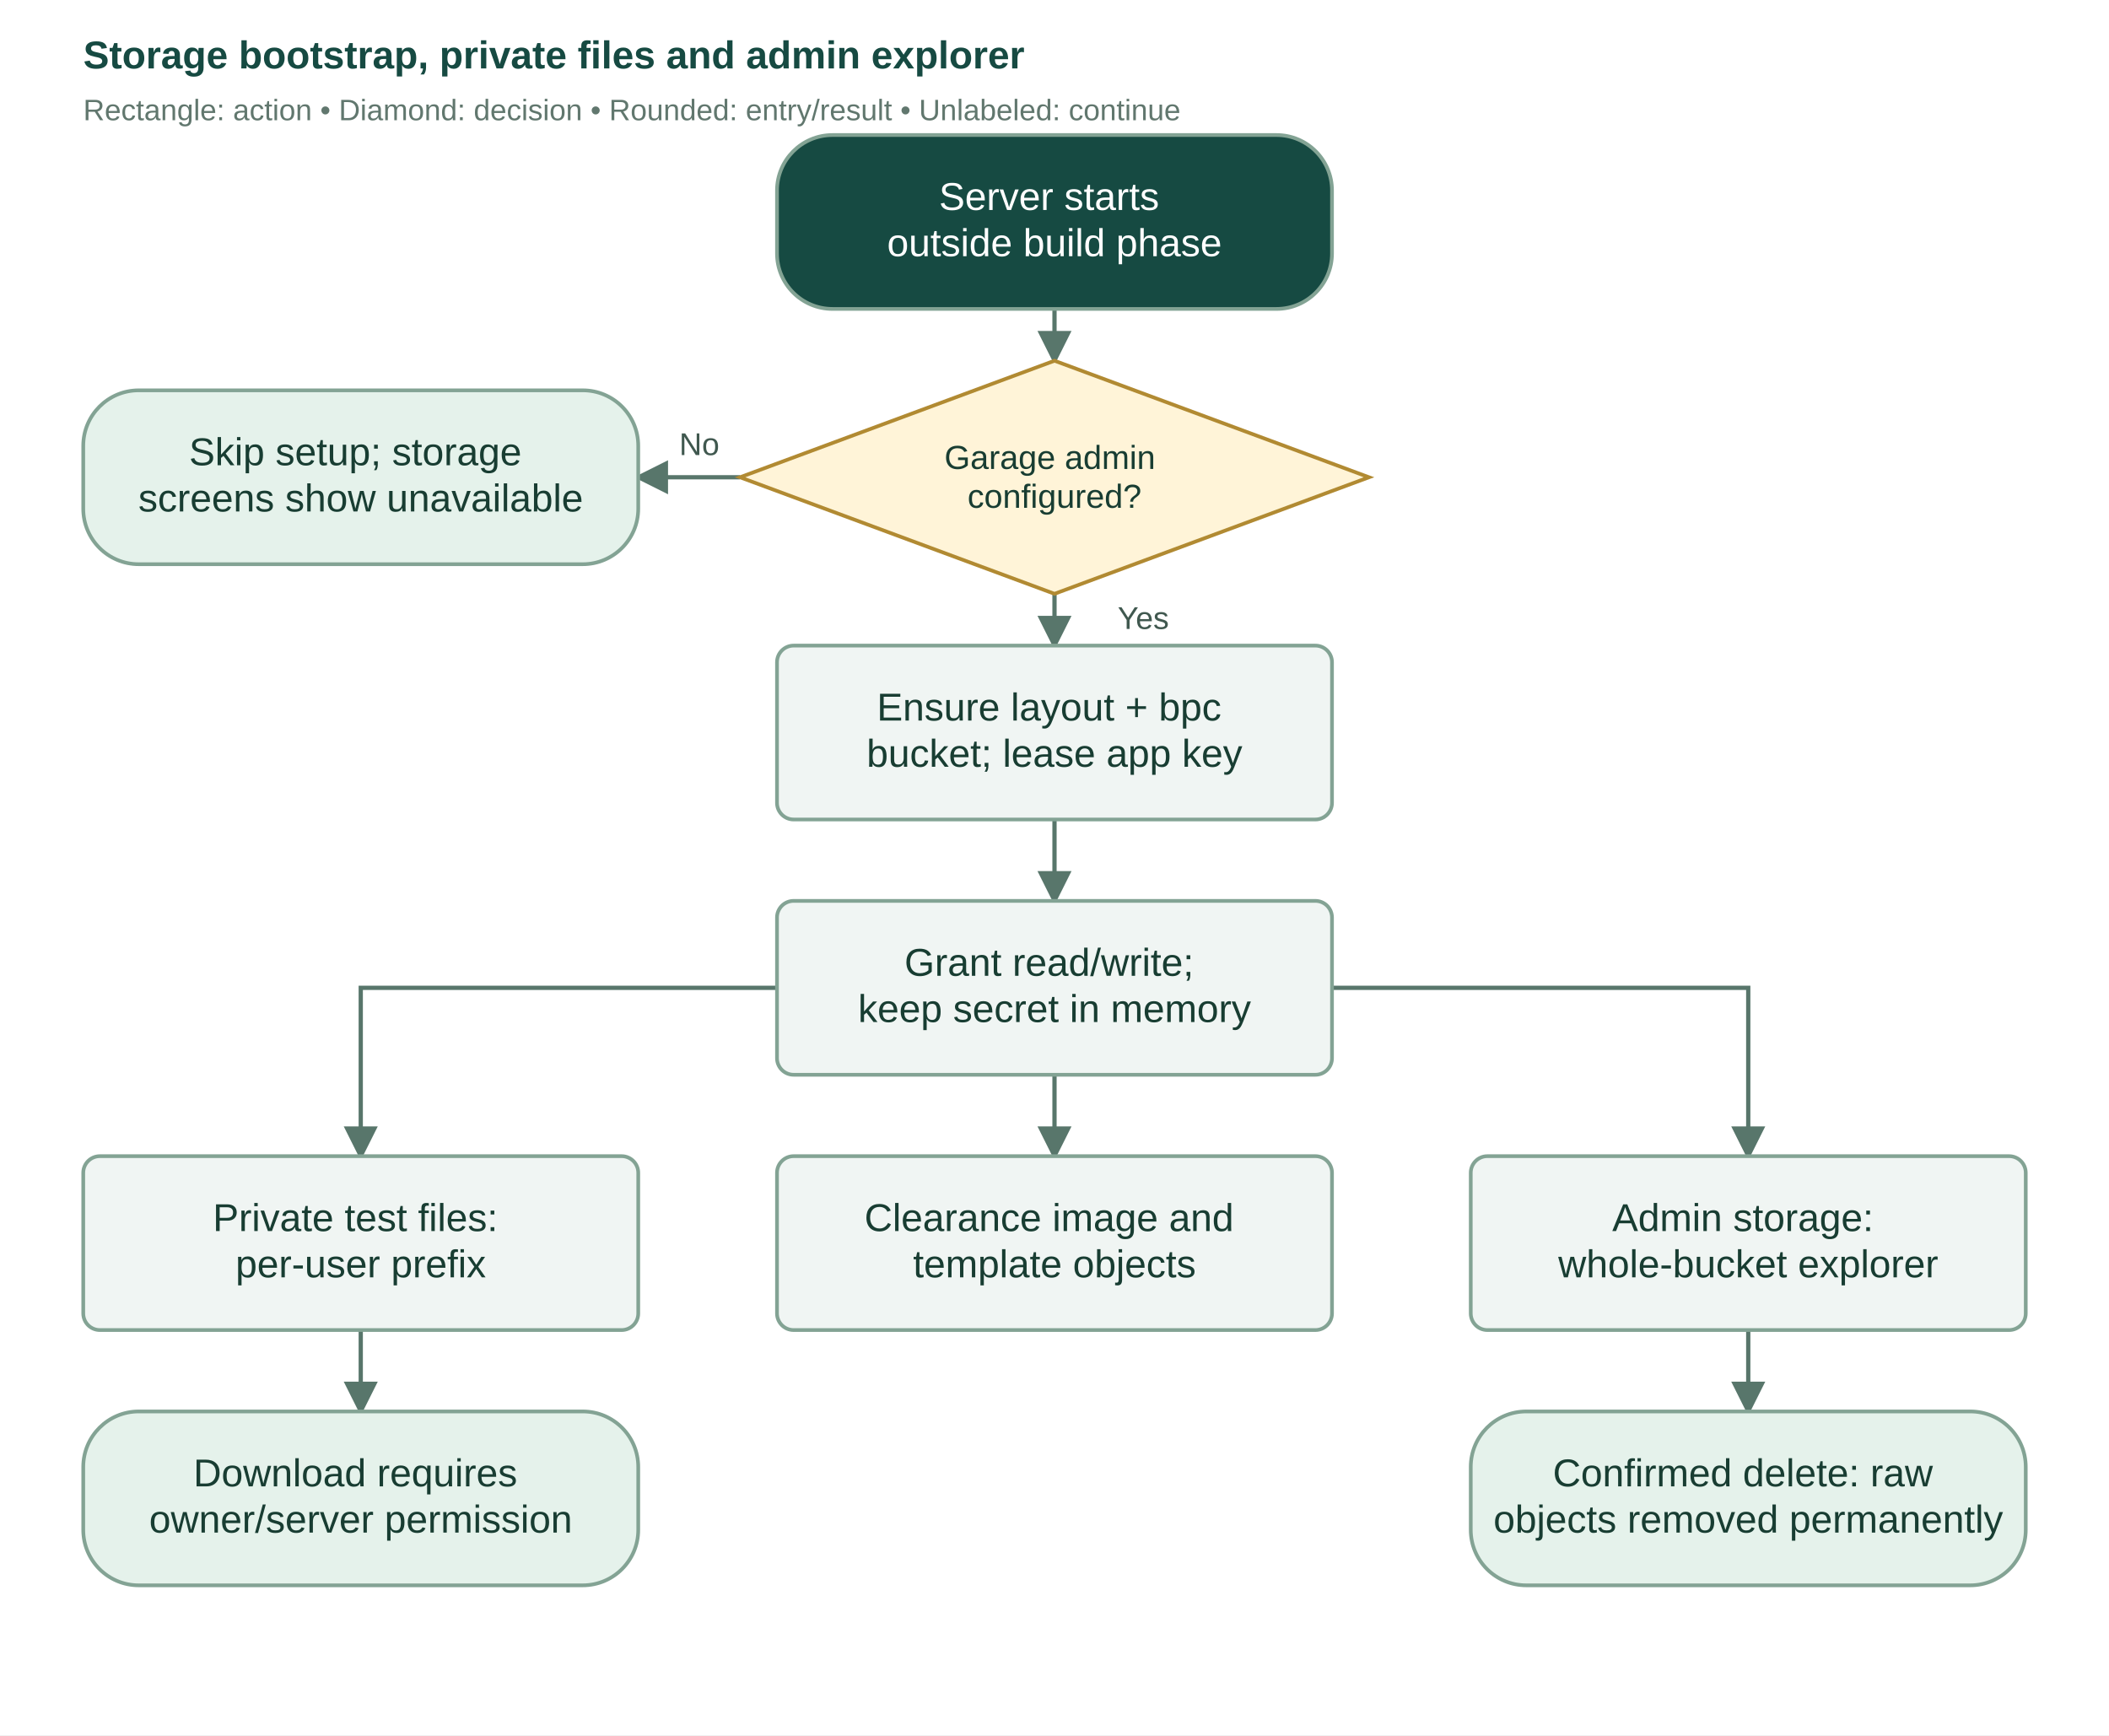
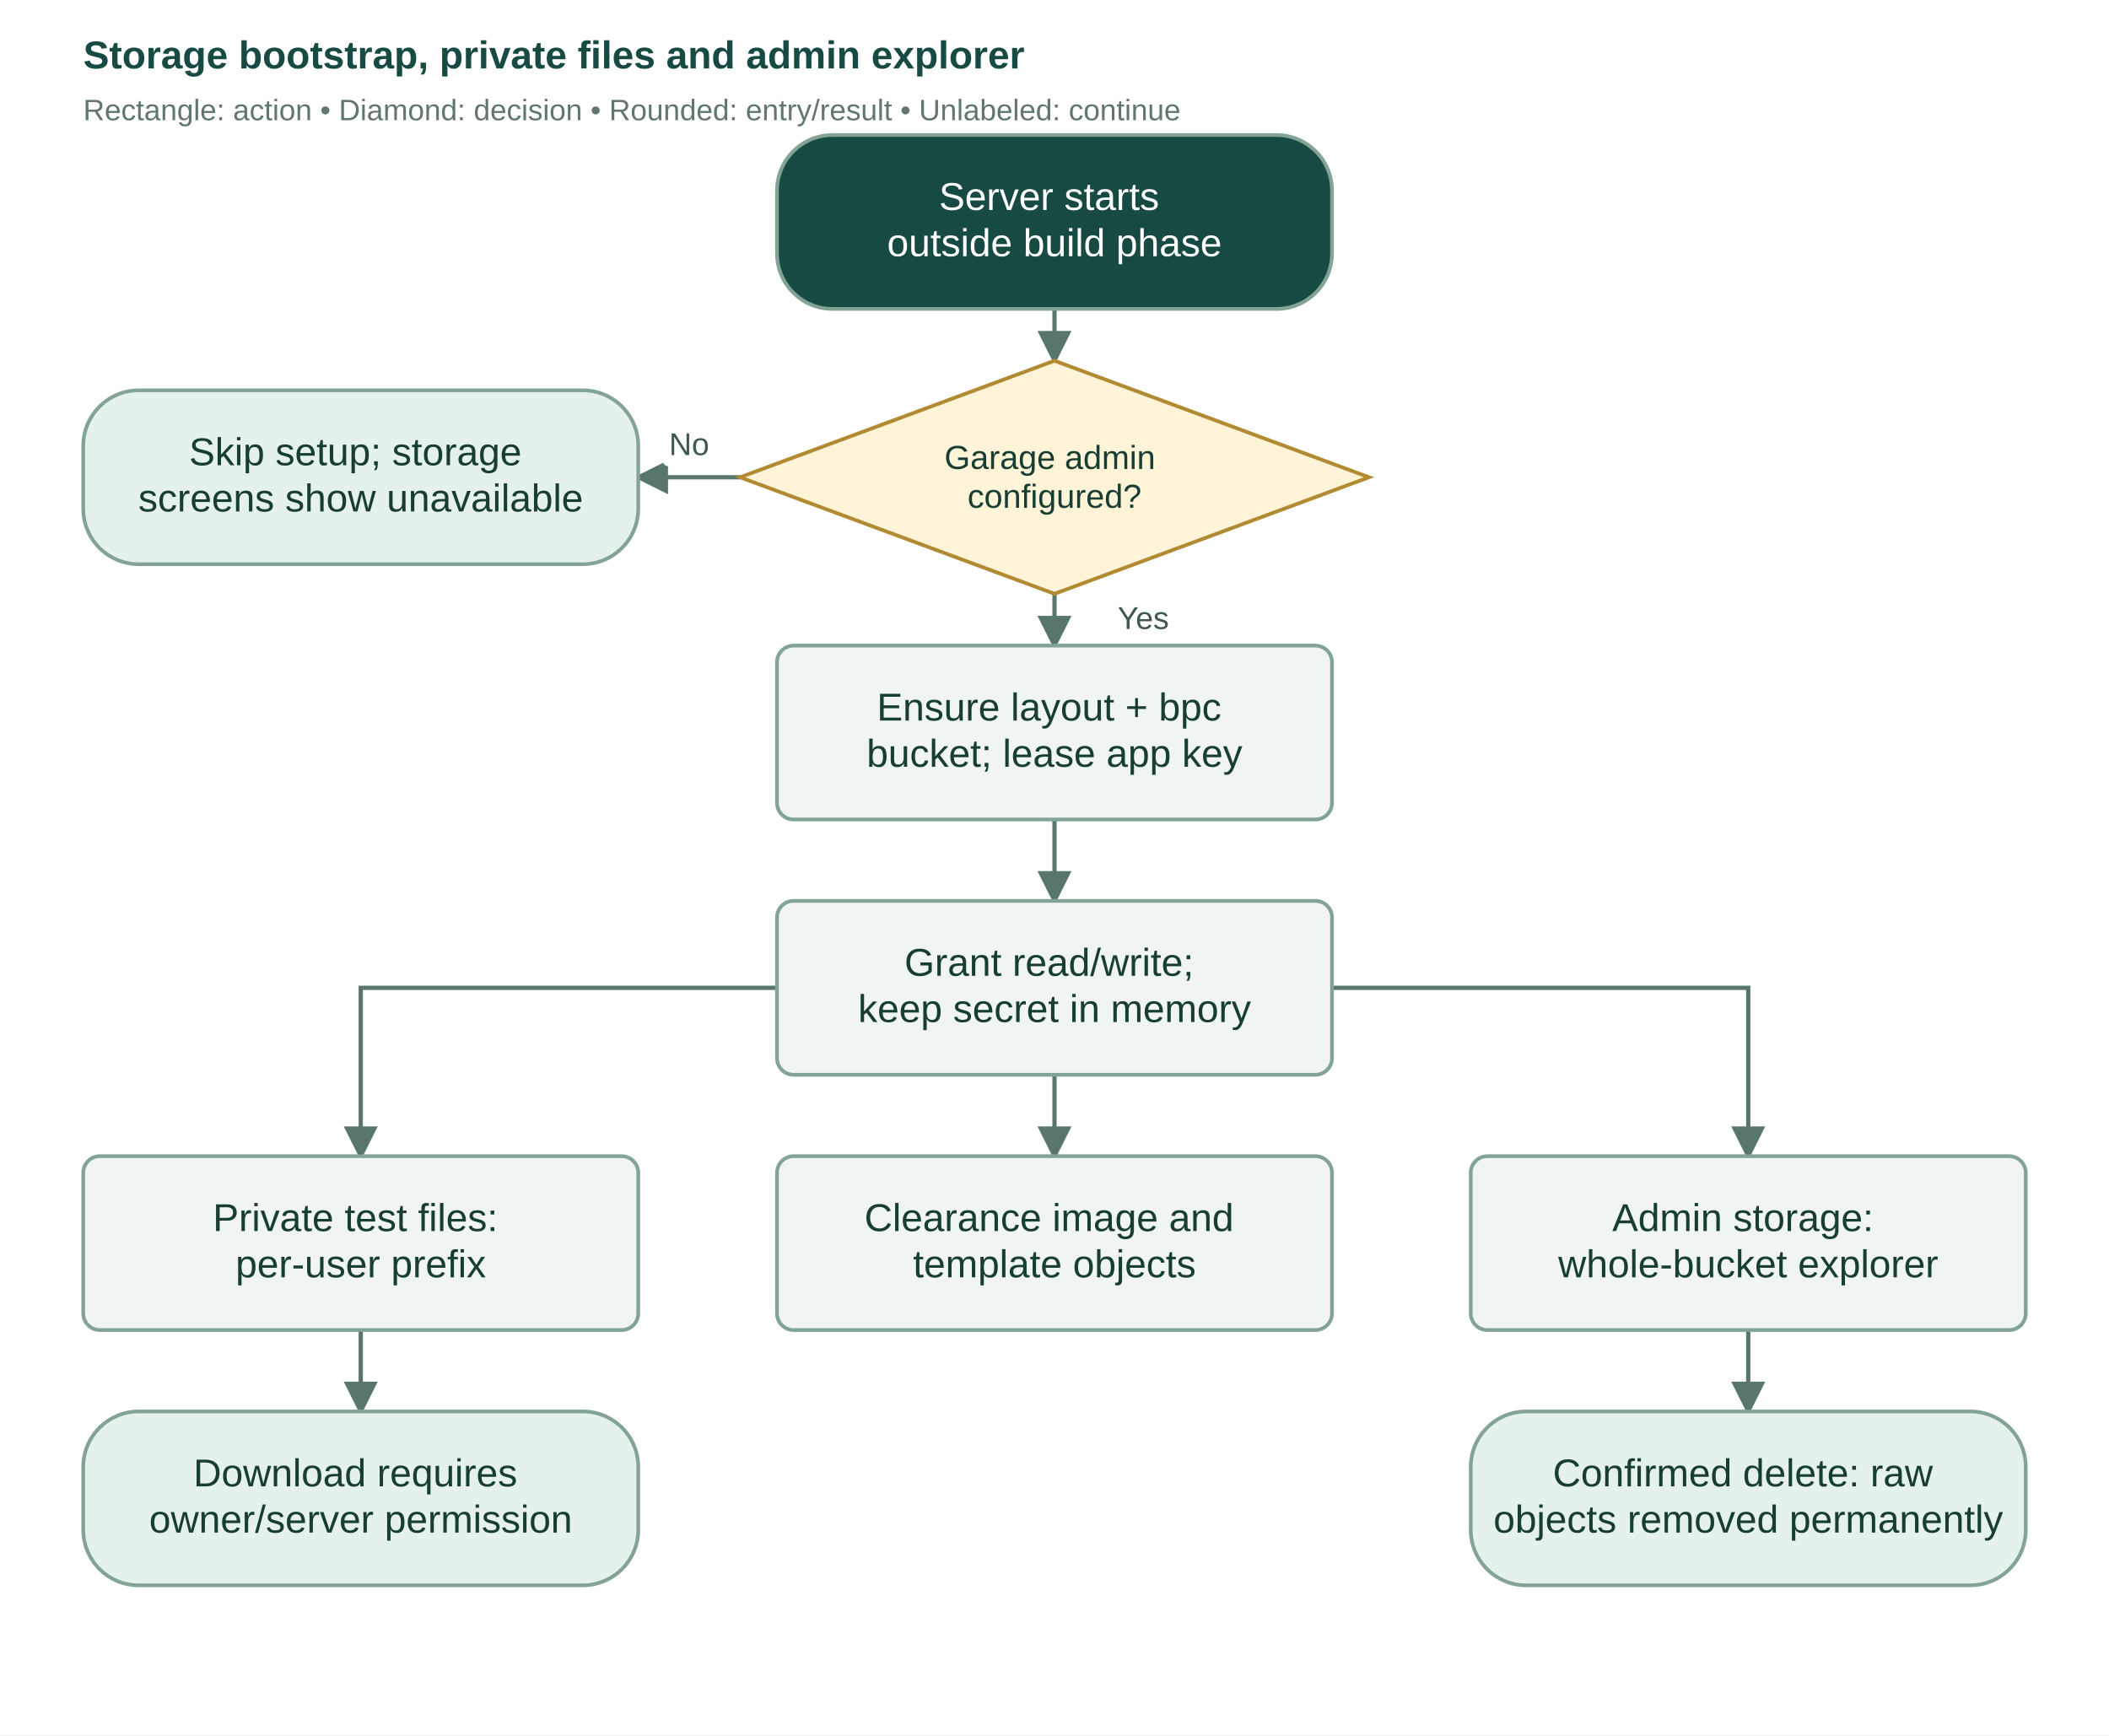
<svg xmlns="http://www.w3.org/2000/svg" width="1140" height="938" viewBox="0 0 1140 938">
  <rect width="100%" height="100%" fill="white" />
  <defs>
    <marker id="arrow" markerWidth="9" markerHeight="9" refX="7" refY="4" orient="auto">
      <path d="M0,0 L8,4 L0,8 z" fill="#58766b" />
    </marker>
  </defs>
  <text x="45" y="37" font-family="Arial" font-size="21" font-weight="bold" fill="#164a42">Storage bootstrap, private files and admin explorer</text>
  <text x="45" y="65" font-family="Arial" font-size="16" fill="#61776e">Rectangle: action  •  Diamond: decision  •  Rounded: entry/result  •  Unlabeled: continue</text>
  <polyline points="570,167 570,195" fill="none" stroke="#58766b" stroke-width="2.3" marker-end="url(#arrow)" />
  <polyline points="400,258 345,258" fill="none" stroke="#58766b" stroke-width="2.3" marker-end="url(#arrow)" />
-   <rect x="363.7" y="229" width="28.6" height="23" rx="3" fill="white" />
-   <text x="378" y="246" text-anchor="middle" font-family="Arial" font-size="17" fill="#40584f">No</text>
+   <rect x="358.2" y="229" width="28.6" height="23" rx="3" fill="white" />
+   <text x="372.5" y="246" text-anchor="middle" font-family="Arial" font-size="17" fill="#40584f">No</text>
  <polyline points="570,321 570,349" fill="none" stroke="#58766b" stroke-width="2.3" marker-end="url(#arrow)" />
  <rect x="599.05" y="323" width="37.9" height="23" rx="3" fill="white" />
  <text x="618" y="340" text-anchor="middle" font-family="Arial" font-size="17" fill="#40584f">Yes</text>
  <polyline points="570,443 570,487" fill="none" stroke="#58766b" stroke-width="2.3" marker-end="url(#arrow)" />
  <polyline points="420,534 195,534 195,625" fill="none" stroke="#58766b" stroke-width="2.3" marker-end="url(#arrow)" />
  <polyline points="570,581 570,625" fill="none" stroke="#58766b" stroke-width="2.3" marker-end="url(#arrow)" />
  <polyline points="720,534 945,534 945,625" fill="none" stroke="#58766b" stroke-width="2.3" marker-end="url(#arrow)" />
  <polyline points="195,719 195,763" fill="none" stroke="#58766b" stroke-width="2.3" marker-end="url(#arrow)" />
  <polyline points="945,719 945,763" fill="none" stroke="#58766b" stroke-width="2.3" marker-end="url(#arrow)" />
  <rect x="420" y="73" width="300" height="94" rx="30" fill="#164a42" stroke="#83a394" stroke-width="2" />
  <text x="570" y="113.5" text-anchor="middle" font-family="Arial" font-size="21" fill="white">
    <tspan x="570" dy="0">Server starts</tspan>
    <tspan x="570" dy="25">outside build phase</tspan>
  </text>
  <polygon points="570,195 740,258 570,321 400,258" fill="#fff4d8" stroke="#b18a32" stroke-width="2" />
  <text x="570" y="253.5" text-anchor="middle" font-family="Arial" font-size="18" fill="#183d32">
    <tspan x="570" dy="0">Garage admin</tspan>
    <tspan x="570" dy="21">configured?</tspan>
  </text>
  <rect x="45" y="211" width="300" height="94" rx="30" fill="#e5f2eb" stroke="#83a394" stroke-width="2" />
  <text x="195" y="251.5" text-anchor="middle" font-family="Arial" font-size="21" fill="#183d32">
    <tspan x="195" dy="0">Skip setup; storage</tspan>
    <tspan x="195" dy="25">screens show unavailable</tspan>
  </text>
  <rect x="420" y="349" width="300" height="94" rx="9" fill="#f0f5f3" stroke="#83a394" stroke-width="2" />
  <text x="570" y="389.5" text-anchor="middle" font-family="Arial" font-size="21" fill="#183d32">
    <tspan x="570" dy="0">Ensure layout + bpc</tspan>
    <tspan x="570" dy="25">bucket; lease app key</tspan>
  </text>
  <rect x="420" y="487" width="300" height="94" rx="9" fill="#f0f5f3" stroke="#83a394" stroke-width="2" />
  <text x="570" y="527.5" text-anchor="middle" font-family="Arial" font-size="21" fill="#183d32">
    <tspan x="570" dy="0">Grant read/write;</tspan>
    <tspan x="570" dy="25">keep secret in memory</tspan>
  </text>
  <rect x="45" y="625" width="300" height="94" rx="9" fill="#f0f5f3" stroke="#83a394" stroke-width="2" />
  <text x="195" y="665.5" text-anchor="middle" font-family="Arial" font-size="21" fill="#183d32">
    <tspan x="195" dy="0">Private test files:</tspan>
    <tspan x="195" dy="25">per-user prefix</tspan>
  </text>
  <rect x="420" y="625" width="300" height="94" rx="9" fill="#f0f5f3" stroke="#83a394" stroke-width="2" />
  <text x="570" y="665.5" text-anchor="middle" font-family="Arial" font-size="21" fill="#183d32">
    <tspan x="570" dy="0">Clearance image and</tspan>
    <tspan x="570" dy="25">template objects</tspan>
  </text>
  <rect x="795" y="625" width="300" height="94" rx="9" fill="#f0f5f3" stroke="#83a394" stroke-width="2" />
  <text x="945" y="665.5" text-anchor="middle" font-family="Arial" font-size="21" fill="#183d32">
    <tspan x="945" dy="0">Admin storage:</tspan>
    <tspan x="945" dy="25">whole-bucket explorer</tspan>
  </text>
  <rect x="45" y="763" width="300" height="94" rx="30" fill="#e5f2eb" stroke="#83a394" stroke-width="2" />
  <text x="195" y="803.5" text-anchor="middle" font-family="Arial" font-size="21" fill="#183d32">
    <tspan x="195" dy="0">Download requires</tspan>
    <tspan x="195" dy="25">owner/server permission</tspan>
  </text>
  <rect x="795" y="763" width="300" height="94" rx="30" fill="#e5f2eb" stroke="#83a394" stroke-width="2" />
  <text x="945" y="803.5" text-anchor="middle" font-family="Arial" font-size="21" fill="#183d32">
    <tspan x="945" dy="0">Confirmed delete: raw</tspan>
    <tspan x="945" dy="25">objects removed permanently</tspan>
  </text>
</svg>
